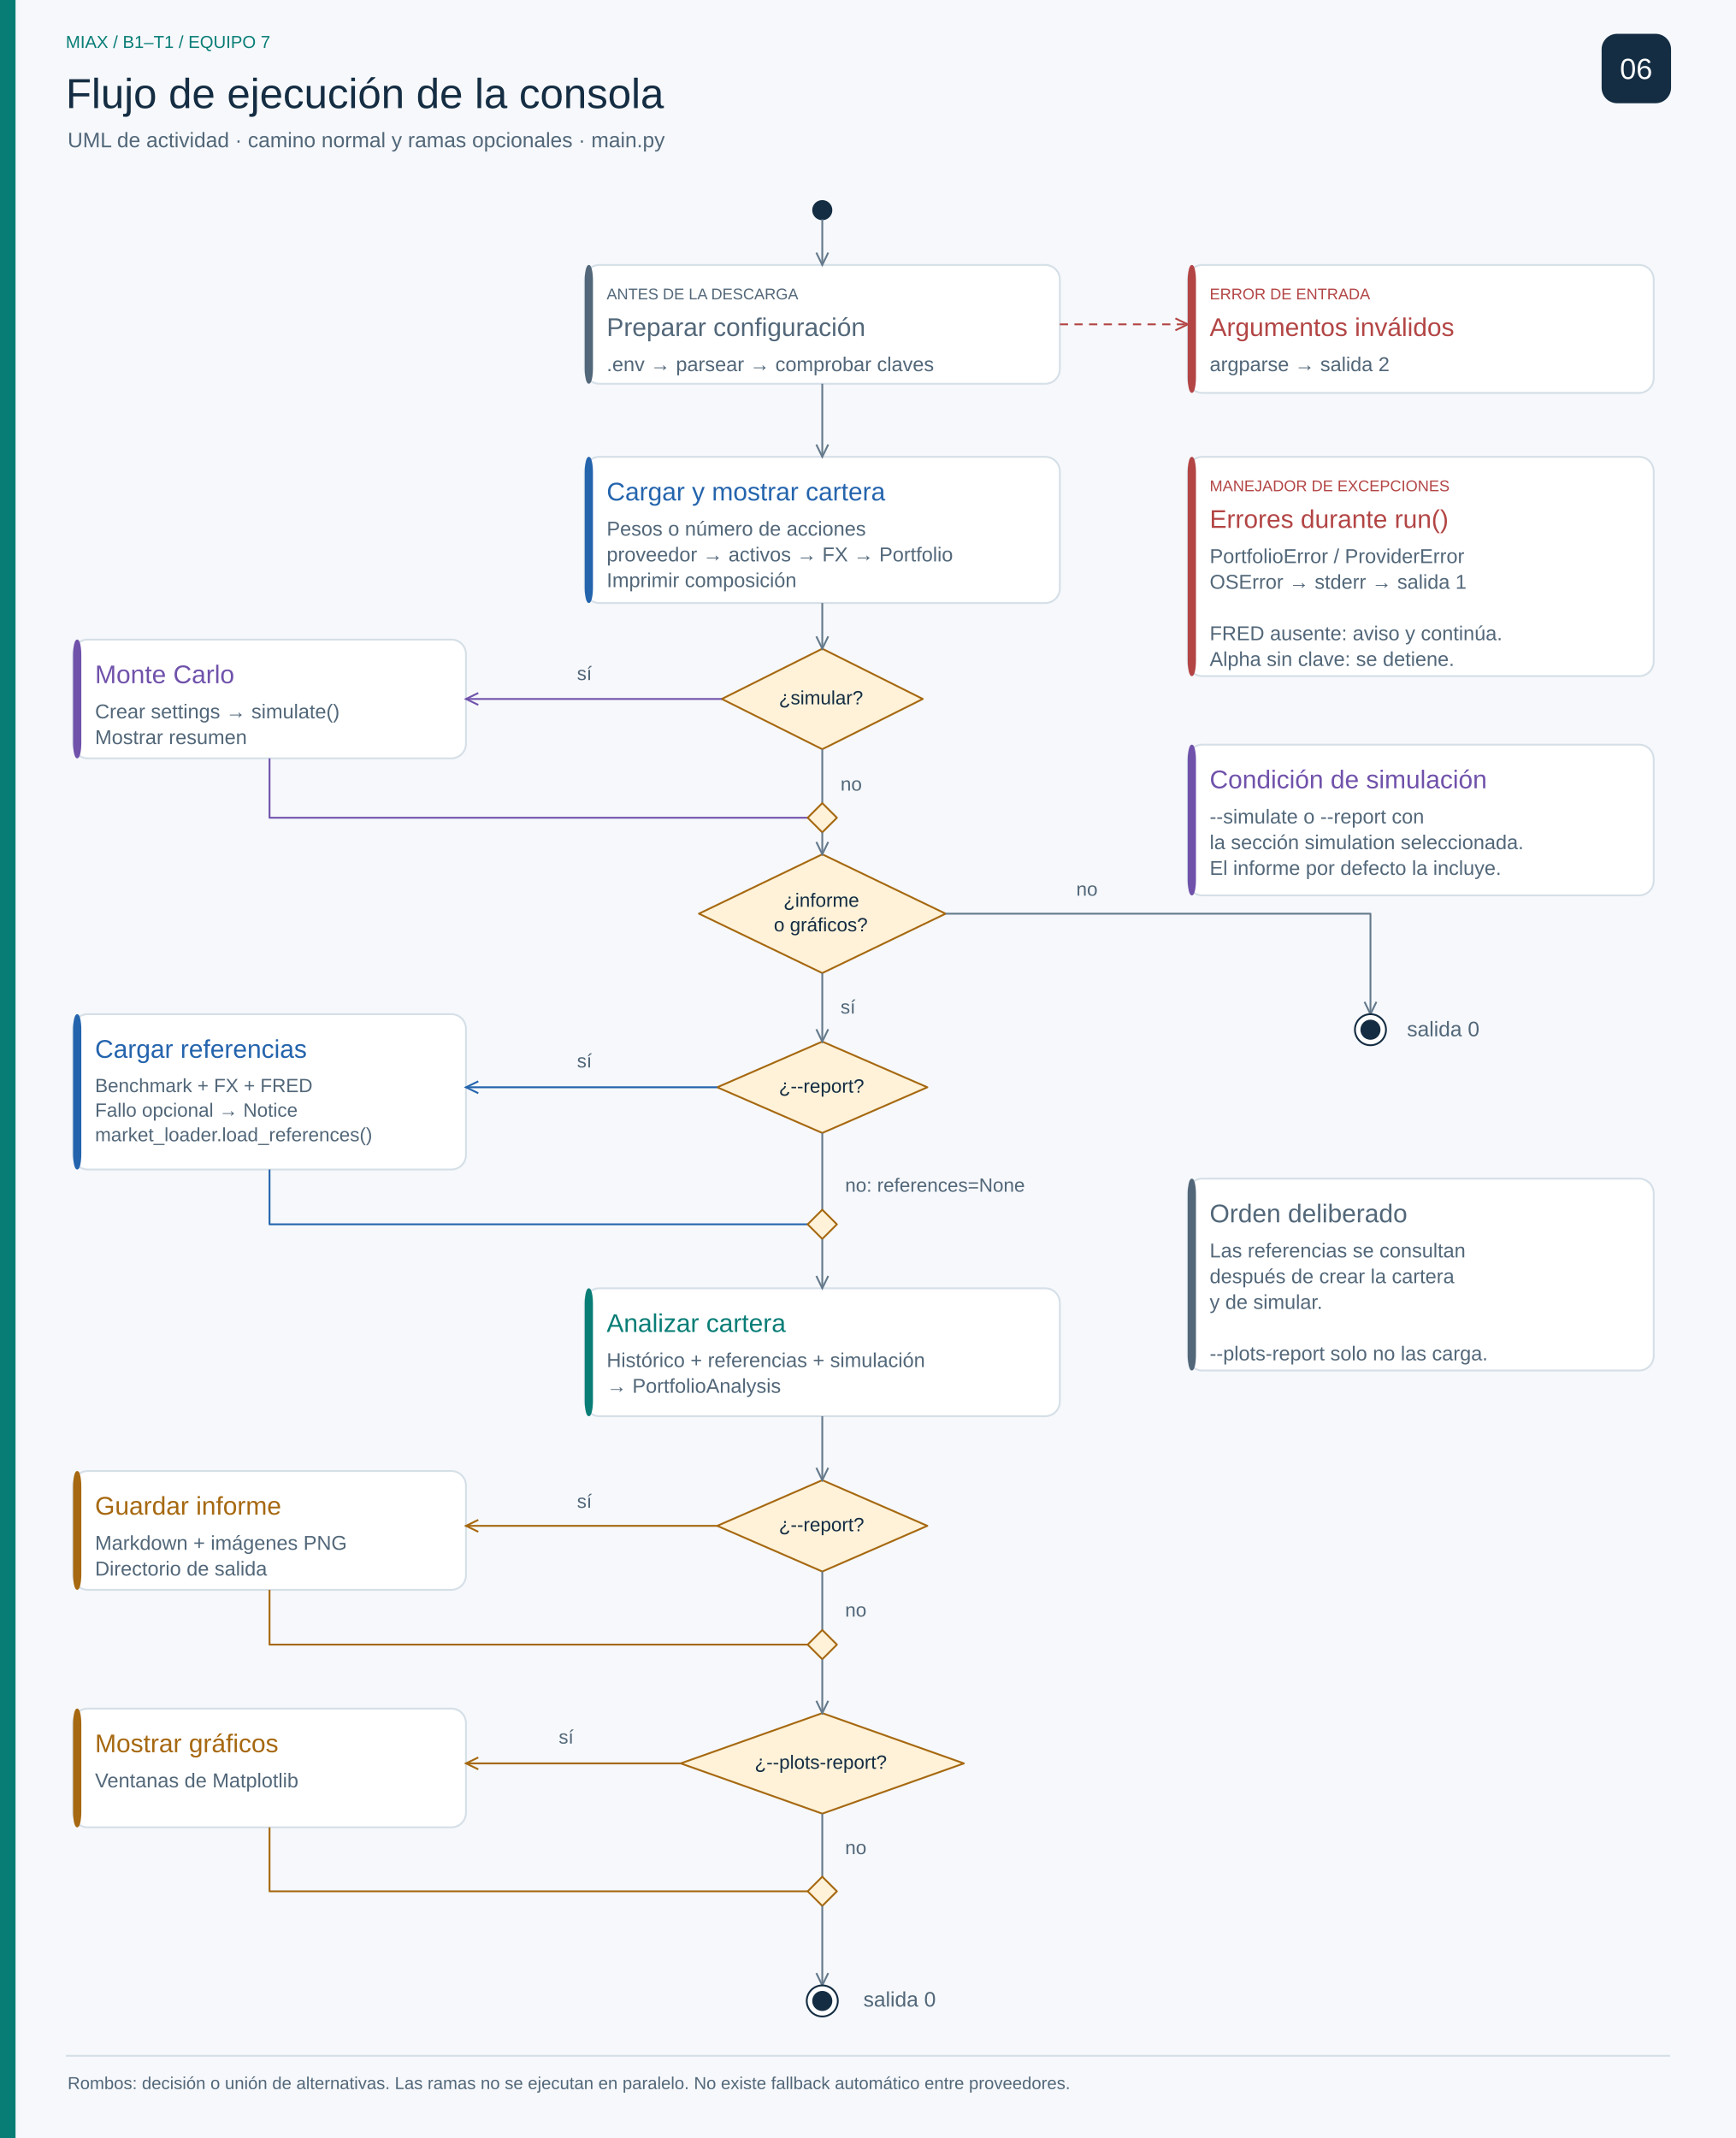
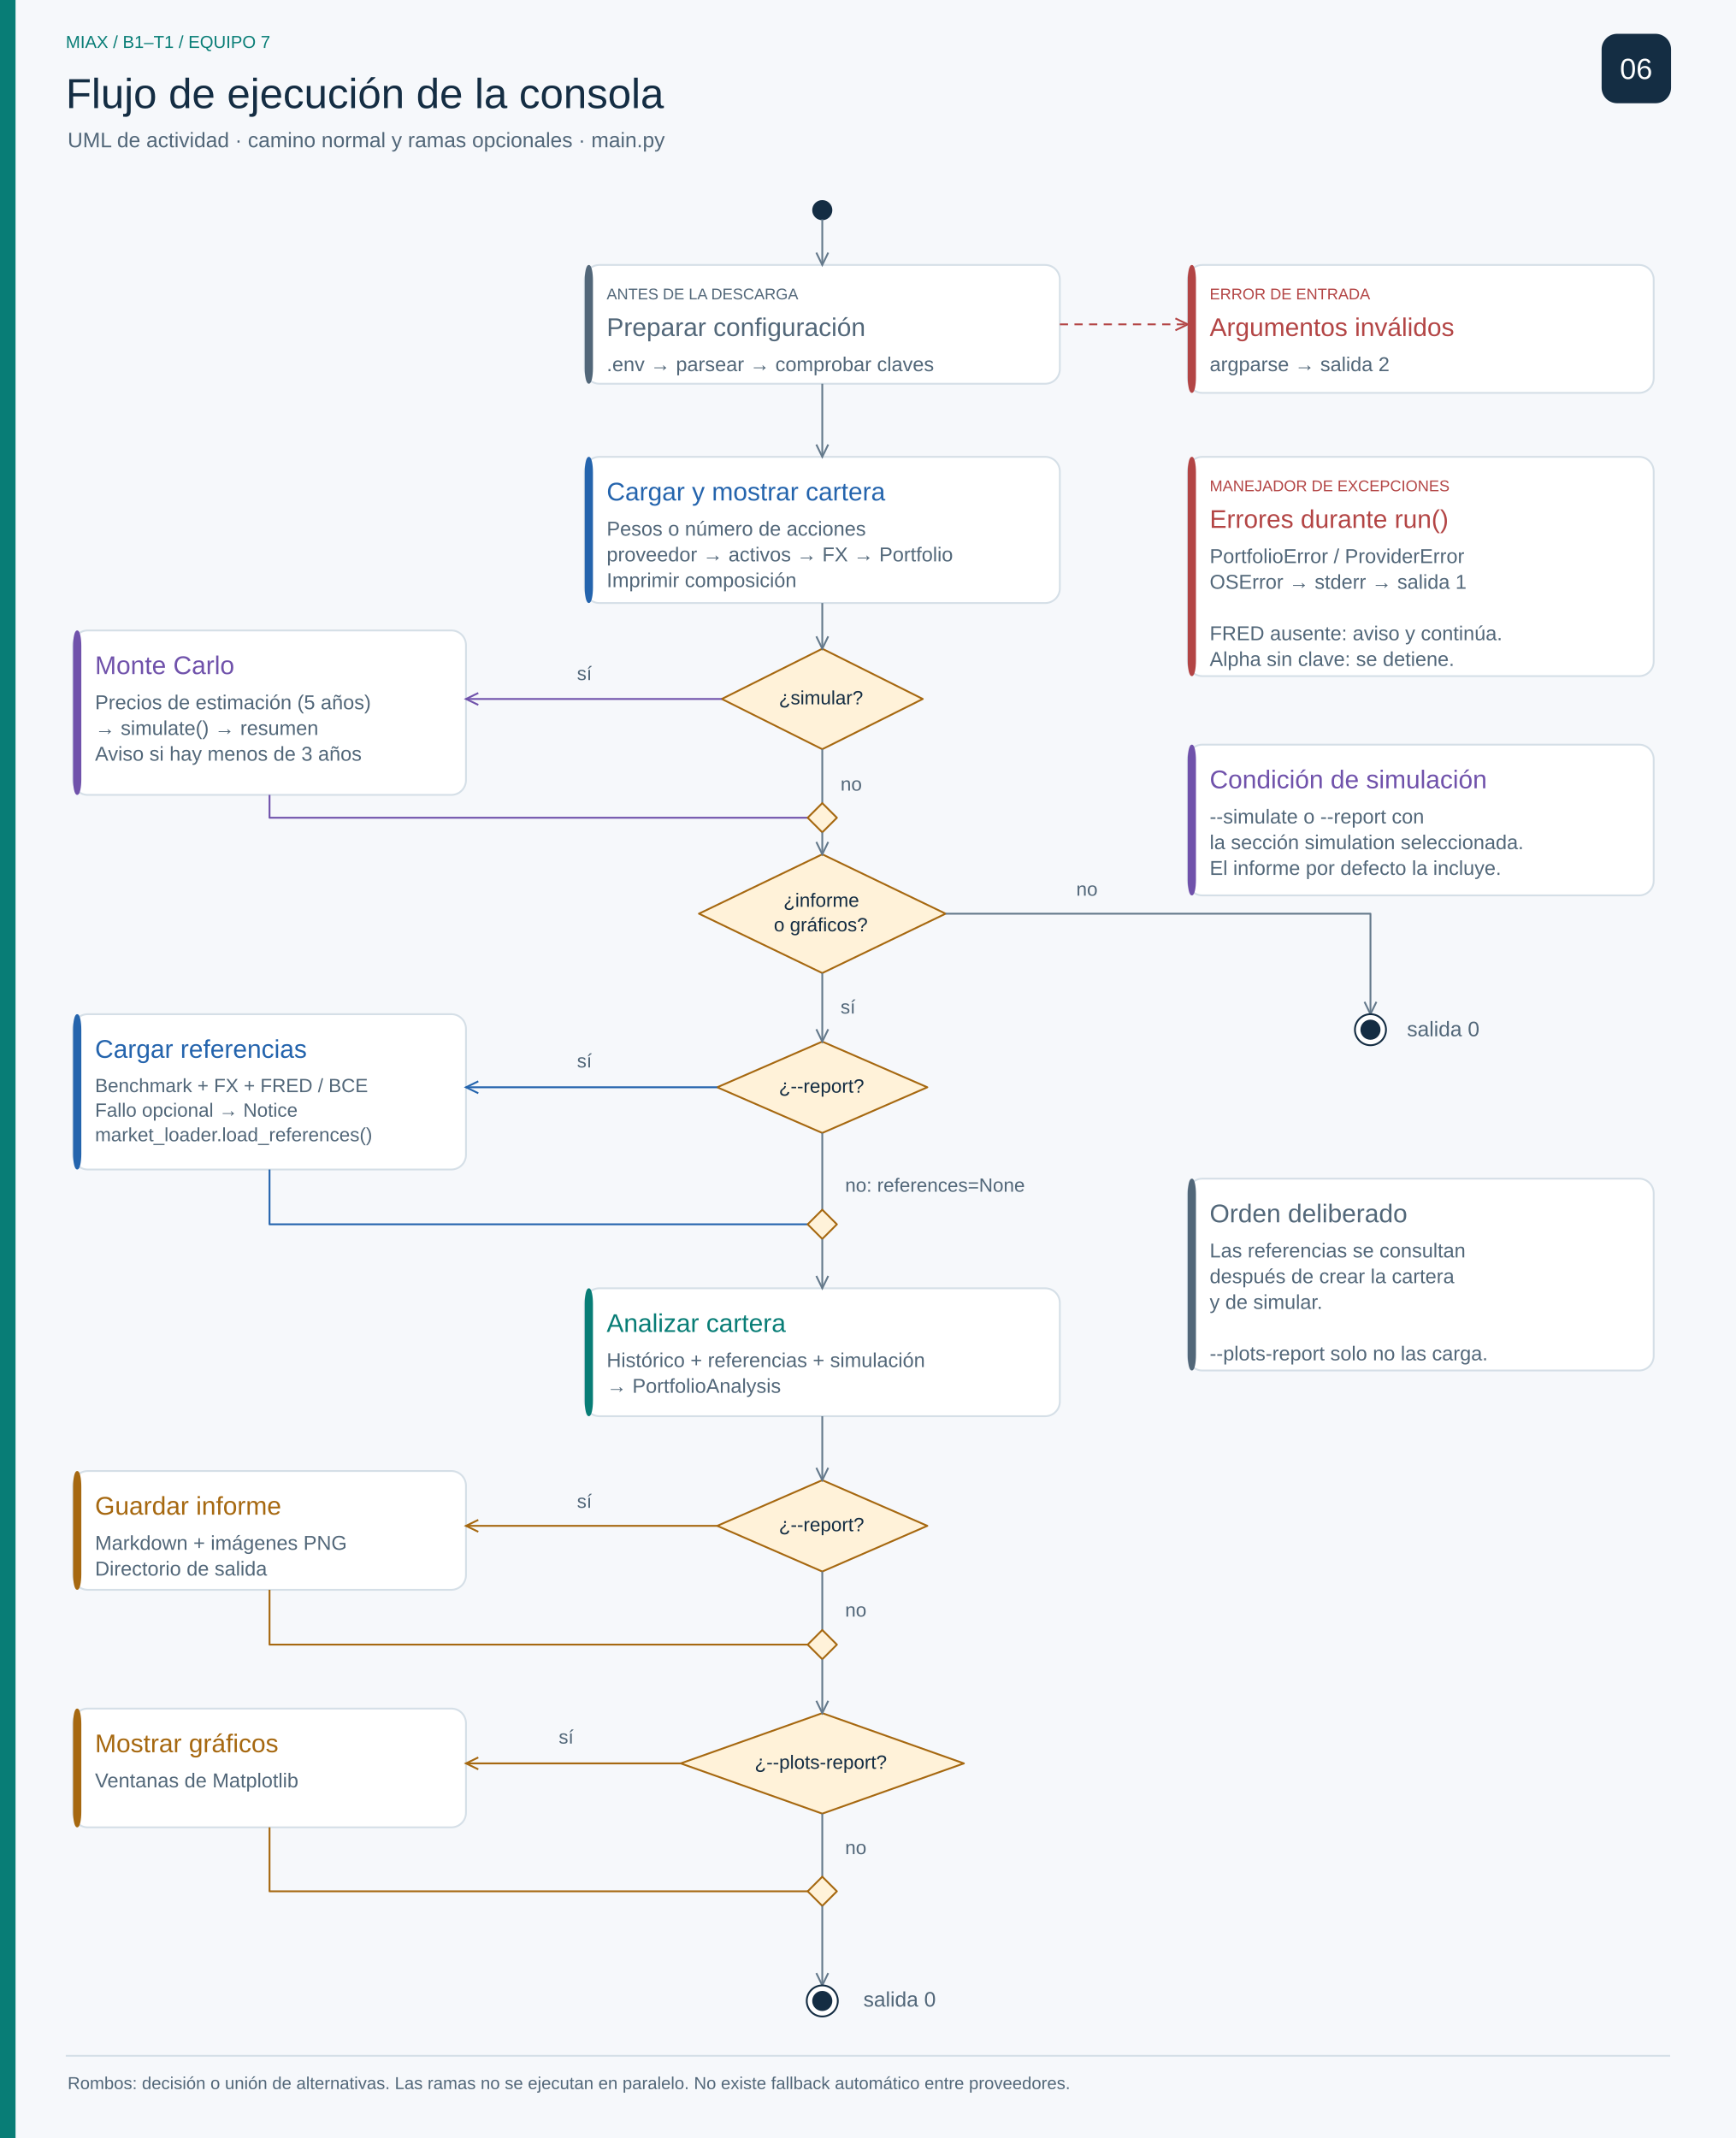
<svg xmlns="http://www.w3.org/2000/svg" width="1900" height="2340" viewBox="0 0 1900 2340" role="img">
  <rect x="0" y="0" width="1900" height="2340" rx="0" fill="#F6F8FB" stroke="#F6F8FB" stroke-width="2" stroke-linejoin="round" />
  <rect x="0" y="0" width="16" height="2340" rx="0" fill="#087D76" stroke="#087D76" stroke-width="2" stroke-linejoin="round" />
  <text x="72" y="52.48" font-family="Arial, Helvetica, sans-serif" font-size="19" fill="#087D76">MIAX  /  B1–T1  /  EQUIPO 7</text>
  <text x="72" y="118.32" font-family="Arial, Helvetica, sans-serif" font-size="46" fill="#142D43">Flujo de ejecución de la consola</text>
  <text x="74" y="161.16" font-family="Arial, Helvetica, sans-serif" font-size="23" fill="#526779">UML de actividad · camino normal y ramas opcionales · main.py</text>
  <rect x="1754" y="38" width="74" height="74" rx="16" fill="#142D43" stroke="#142D43" stroke-width="2" stroke-linejoin="round" />
  <text x="1773.0" y="86.44" font-family="Arial, Helvetica, sans-serif" font-size="32" fill="#FFFFFF">06</text>
  <ellipse cx="900.0" cy="230.0" rx="10.0" ry="10.0" fill="#142D43" stroke="#142D43" stroke-width="2" stroke-linejoin="round" />
  <rect x="640" y="290" width="520" height="130" rx="16" fill="#FFFFFF" stroke="#D5DFE7" stroke-width="2" stroke-linejoin="round" />
  <rect x="641" y="291" width="7" height="128" rx="16" fill="#526779" stroke="#526779" stroke-width="2" stroke-linejoin="round" />
  <text x="664" y="327.64" font-family="Arial, Helvetica, sans-serif" font-size="17" fill="#526779">ANTES DE LA DESCARGA</text>
  <text x="664" y="367.76" font-family="Arial, Helvetica, sans-serif" font-size="28" fill="#526779">Preparar configuración</text>
  <text x="664" y="406.24" font-family="Arial, Helvetica, sans-serif" font-size="22" fill="#526779">.env → parsear → comprobar claves</text>
  <polyline points="900,240 900,290" fill="none" stroke="#64798B" stroke-width="2" stroke-linejoin="round" />
  <polyline points="893.476,276.493 900,290 906.524,276.493" fill="none" stroke="#64798B" stroke-width="2" />
  <rect x="640" y="500" width="520" height="160" rx="16" fill="#FFFFFF" stroke="#D5DFE7" stroke-width="2" stroke-linejoin="round" />
  <rect x="641" y="501" width="7" height="158" rx="16" fill="#2464AD" stroke="#2464AD" stroke-width="2" stroke-linejoin="round" />
  <text x="664" y="547.76" font-family="Arial, Helvetica, sans-serif" font-size="28" fill="#2464AD">Cargar y mostrar cartera</text>
  <text x="664" y="586.24" font-family="Arial, Helvetica, sans-serif" font-size="22" fill="#526779">Pesos o número de acciones</text>
  <text x="664" y="614.4" font-family="Arial, Helvetica, sans-serif" font-size="22" fill="#526779">proveedor → activos → FX → Portfolio</text>
  <text x="664" y="642.56" font-family="Arial, Helvetica, sans-serif" font-size="22" fill="#526779">Imprimir composición</text>
  <polyline points="900,420 900,500" fill="none" stroke="#64798B" stroke-width="2" stroke-linejoin="round" />
  <polyline points="893.476,486.493 900,500 906.524,486.493" fill="none" stroke="#64798B" stroke-width="2" />
  <rect x="1300" y="290" width="510" height="140" rx="16" fill="#FFFFFF" stroke="#D5DFE7" stroke-width="2" stroke-linejoin="round" />
  <rect x="1301" y="291" width="7" height="138" rx="16" fill="#B34545" stroke="#B34545" stroke-width="2" stroke-linejoin="round" />
  <text x="1324" y="327.64" font-family="Arial, Helvetica, sans-serif" font-size="17" fill="#B34545">ERROR DE ENTRADA</text>
  <text x="1324" y="367.76" font-family="Arial, Helvetica, sans-serif" font-size="28" fill="#B34545">Argumentos inválidos</text>
  <text x="1324" y="406.24" font-family="Arial, Helvetica, sans-serif" font-size="22" fill="#526779">argparse → salida 2</text>
  <polyline points="1160,355 1300,355" fill="none" stroke="#B34545" stroke-width="2" stroke-linejoin="round" stroke-dasharray="9 7" />
  <polyline points="1286.493,361.524 1300,355 1286.493,348.476" fill="none" stroke="#B34545" stroke-width="2" />
  <rect x="1300" y="500" width="510" height="240" rx="16" fill="#FFFFFF" stroke="#D5DFE7" stroke-width="2" stroke-linejoin="round" />
  <rect x="1301" y="501" width="7" height="238" rx="16" fill="#B34545" stroke="#B34545" stroke-width="2" stroke-linejoin="round" />
  <text x="1324" y="537.64" font-family="Arial, Helvetica, sans-serif" font-size="17" fill="#B34545">MANEJADOR DE EXCEPCIONES</text>
  <text x="1324" y="577.76" font-family="Arial, Helvetica, sans-serif" font-size="28" fill="#B34545">Errores durante run()</text>
  <text x="1324" y="616.24" font-family="Arial, Helvetica, sans-serif" font-size="22" fill="#526779">PortfolioError / ProviderError</text>
  <text x="1324" y="644.4" font-family="Arial, Helvetica, sans-serif" font-size="22" fill="#526779">OSError → stderr → salida 1</text>
  <text x="1324" y="672.56" font-family="Arial, Helvetica, sans-serif" font-size="22" fill="#526779" />
  <text x="1324" y="700.72" font-family="Arial, Helvetica, sans-serif" font-size="22" fill="#526779">FRED ausente: aviso y continúa.</text>
  <text x="1324" y="728.88" font-family="Arial, Helvetica, sans-serif" font-size="22" fill="#526779">Alpha sin clave: se detiene.</text>
  <polygon points="900.0,710.0 1010.0,765.0 900.0,820.0 790.0,765.0" fill="#FFF2D9" stroke="#A66810" stroke-width="2" stroke-linejoin="round" />
  <text x="852.5" y="770.88" font-family="Arial, Helvetica, sans-serif" font-size="21" fill="#142D43">¿simular?</text>
  <polyline points="900,660 900,710" fill="none" stroke="#64798B" stroke-width="2" stroke-linejoin="round" />
  <polyline points="893.476,696.493 900,710 906.524,696.493" fill="none" stroke="#64798B" stroke-width="2" />
-   <rect x="80" y="700" width="430" height="130" rx="16" fill="#FFFFFF" stroke="#D5DFE7" stroke-width="2" stroke-linejoin="round" />
-   <rect x="81" y="701" width="7" height="128" rx="16" fill="#7052AB" stroke="#7052AB" stroke-width="2" stroke-linejoin="round" />
-   <text x="104" y="747.76" font-family="Arial, Helvetica, sans-serif" font-size="28" fill="#7052AB">Monte Carlo</text>
-   <text x="104" y="786.24" font-family="Arial, Helvetica, sans-serif" font-size="22" fill="#526779">Crear settings → simulate()</text>
-   <text x="104" y="814.4" font-family="Arial, Helvetica, sans-serif" font-size="22" fill="#526779">Mostrar resumen</text>
+   <rect x="80" y="690" width="430" height="180" rx="16" fill="#FFFFFF" stroke="#D5DFE7" stroke-width="2" stroke-linejoin="round" />
+   <rect x="81" y="691" width="7" height="178" rx="16" fill="#7052AB" stroke="#7052AB" stroke-width="2" stroke-linejoin="round" />
+   <text x="104" y="737.76" font-family="Arial, Helvetica, sans-serif" font-size="28" fill="#7052AB">Monte Carlo</text>
+   <text x="104" y="776.24" font-family="Arial, Helvetica, sans-serif" font-size="22" fill="#526779">Precios de estimación (5 años)</text>
+   <text x="104" y="804.4" font-family="Arial, Helvetica, sans-serif" font-size="22" fill="#526779">→ simulate() → resumen</text>
+   <text x="104" y="832.56" font-family="Arial, Helvetica, sans-serif" font-size="22" fill="#526779">Aviso si hay menos de 3 años</text>
  <polyline points="790,765 510,765" fill="none" stroke="#7052AB" stroke-width="2" stroke-linejoin="round" />
  <polyline points="523.507,758.476 510,765 523.507,771.524" fill="none" stroke="#7052AB" stroke-width="2" />
  <rect x="624.5" y="722" width="31.0" height="34.88" rx="16" fill="#F6F8FB" stroke="#F6F8FB" stroke-width="2" stroke-linejoin="round" />
  <text x="631.5" y="744.32" font-family="Arial, Helvetica, sans-serif" font-size="21" fill="#526779">sí</text>
  <polyline points="900,820 900,895" fill="none" stroke="#64798B" stroke-width="2" stroke-linejoin="round" />
  <rect x="914" y="843" width="38.0" height="34.88" rx="16" fill="#F6F8FB" stroke="#F6F8FB" stroke-width="2" stroke-linejoin="round" />
  <text x="920" y="865.32" font-family="Arial, Helvetica, sans-serif" font-size="21" fill="#526779">no</text>
-   <polyline points="295,830 295,895 900,895" fill="none" stroke="#7052AB" stroke-width="2" stroke-linejoin="round" />
+   <polyline points="295,870 295,895 900,895" fill="none" stroke="#7052AB" stroke-width="2" stroke-linejoin="round" />
  <polygon points="900.0,879.0 916.0,895.0 900.0,911.0 884.0,895.0" fill="#FFF2D9" stroke="#A66810" stroke-width="2" stroke-linejoin="round" />
  <rect x="1300" y="815" width="510" height="165" rx="16" fill="#FFFFFF" stroke="#D5DFE7" stroke-width="2" stroke-linejoin="round" />
  <rect x="1301" y="816" width="7" height="163" rx="16" fill="#7052AB" stroke="#7052AB" stroke-width="2" stroke-linejoin="round" />
  <text x="1324" y="862.76" font-family="Arial, Helvetica, sans-serif" font-size="28" fill="#7052AB">Condición de simulación</text>
  <text x="1324" y="901.24" font-family="Arial, Helvetica, sans-serif" font-size="22" fill="#526779">--simulate  o  --report con</text>
  <text x="1324" y="929.4" font-family="Arial, Helvetica, sans-serif" font-size="22" fill="#526779">la sección simulation seleccionada.</text>
  <text x="1324" y="957.56" font-family="Arial, Helvetica, sans-serif" font-size="22" fill="#526779">El informe por defecto la incluye.</text>
  <polygon points="900.0,935.0 1035.0,1000.0 900.0,1065.0 765.0,1000.0" fill="#FFF2D9" stroke="#A66810" stroke-width="2" stroke-linejoin="round" />
  <text x="857.5" y="992.44" font-family="Arial, Helvetica, sans-serif" font-size="21" fill="#142D43">¿informe</text>
  <text x="847.0" y="1019.32" font-family="Arial, Helvetica, sans-serif" font-size="21" fill="#142D43">o gráficos?</text>
  <polyline points="900,911 900,935" fill="none" stroke="#64798B" stroke-width="2" stroke-linejoin="round" />
  <polyline points="893.476,921.493 900,935 906.524,921.493" fill="none" stroke="#64798B" stroke-width="2" />
  <polyline points="1035,1000 1500,1000 1500,1110" fill="none" stroke="#64798B" stroke-width="2" stroke-linejoin="round" />
  <polyline points="1493.476,1096.493 1500,1110 1506.524,1096.493" fill="none" stroke="#64798B" stroke-width="2" />
  <rect x="1171.0" y="958" width="38.0" height="34.88" rx="16" fill="#F6F8FB" stroke="#F6F8FB" stroke-width="2" stroke-linejoin="round" />
  <text x="1178.0" y="980.32" font-family="Arial, Helvetica, sans-serif" font-size="21" fill="#526779">no</text>
  <ellipse cx="1500.0" cy="1127.0" rx="17.0" ry="17.0" fill="#FFFFFF" stroke="#142D43" stroke-width="2" stroke-linejoin="round" />
  <ellipse cx="1500.0" cy="1127.0" rx="10.0" ry="10.0" fill="#142D43" stroke="#142D43" stroke-width="2" stroke-linejoin="round" />
  <text x="1540" y="1134.16" font-family="Arial, Helvetica, sans-serif" font-size="23" fill="#526779">salida 0</text>
  <polygon points="900.0,1140.0 1015.0,1190.0 900.0,1240.0 785.0,1190.0" fill="#FFF2D9" stroke="#A66810" stroke-width="2" stroke-linejoin="round" />
  <text x="852.5" y="1195.88" font-family="Arial, Helvetica, sans-serif" font-size="21" fill="#142D43">¿--report?</text>
  <polyline points="900,1065 900,1140" fill="none" stroke="#64798B" stroke-width="2" stroke-linejoin="round" />
  <polyline points="893.476,1126.493 900,1140 906.524,1126.493" fill="none" stroke="#64798B" stroke-width="2" />
  <rect x="914" y="1087" width="31.0" height="34.88" rx="16" fill="#F6F8FB" stroke="#F6F8FB" stroke-width="2" stroke-linejoin="round" />
  <text x="920" y="1109.32" font-family="Arial, Helvetica, sans-serif" font-size="21" fill="#526779">sí</text>
  <rect x="80" y="1110" width="430" height="170" rx="16" fill="#FFFFFF" stroke="#D5DFE7" stroke-width="2" stroke-linejoin="round" />
  <rect x="81" y="1111" width="7" height="168" rx="16" fill="#2464AD" stroke="#2464AD" stroke-width="2" stroke-linejoin="round" />
  <text x="104" y="1157.76" font-family="Arial, Helvetica, sans-serif" font-size="28" fill="#2464AD">Cargar referencias</text>
-   <text x="104" y="1195.32" font-family="Arial, Helvetica, sans-serif" font-size="21" fill="#526779">Benchmark + FX + FRED</text>
+   <text x="104" y="1195.32" font-family="Arial, Helvetica, sans-serif" font-size="21" fill="#526779">Benchmark + FX + FRED / BCE</text>
  <text x="104" y="1222.2" font-family="Arial, Helvetica, sans-serif" font-size="21" fill="#526779">Fallo opcional → Notice</text>
  <text x="104" y="1249.08" font-family="Arial, Helvetica, sans-serif" font-size="21" fill="#526779">market_loader.load_references()</text>
  <polyline points="785,1190 510,1190" fill="none" stroke="#2464AD" stroke-width="2" stroke-linejoin="round" />
  <polyline points="523.507,1183.476 510,1190 523.507,1196.524" fill="none" stroke="#2464AD" stroke-width="2" />
  <rect x="624.5" y="1146" width="31.0" height="34.88" rx="16" fill="#F6F8FB" stroke="#F6F8FB" stroke-width="2" stroke-linejoin="round" />
  <text x="631.5" y="1168.32" font-family="Arial, Helvetica, sans-serif" font-size="21" fill="#526779">sí</text>
  <polyline points="900,1240 900,1340" fill="none" stroke="#64798B" stroke-width="2" stroke-linejoin="round" />
  <rect x="919" y="1282" width="215.0" height="34.88" rx="16" fill="#F6F8FB" stroke="#F6F8FB" stroke-width="2" stroke-linejoin="round" />
  <text x="925" y="1304.32" font-family="Arial, Helvetica, sans-serif" font-size="21" fill="#526779">no: references=None</text>
  <polyline points="295,1280 295,1340 900,1340" fill="none" stroke="#2464AD" stroke-width="2" stroke-linejoin="round" />
  <polygon points="900.0,1324.0 916.0,1340.0 900.0,1356.0 884.0,1340.0" fill="#FFF2D9" stroke="#A66810" stroke-width="2" stroke-linejoin="round" />
  <rect x="640" y="1410" width="520" height="140" rx="16" fill="#FFFFFF" stroke="#D5DFE7" stroke-width="2" stroke-linejoin="round" />
  <rect x="641" y="1411" width="7" height="138" rx="16" fill="#087D76" stroke="#087D76" stroke-width="2" stroke-linejoin="round" />
  <text x="664" y="1457.76" font-family="Arial, Helvetica, sans-serif" font-size="28" fill="#087D76">Analizar cartera</text>
  <text x="664" y="1496.24" font-family="Arial, Helvetica, sans-serif" font-size="22" fill="#526779">Histórico + referencias + simulación</text>
  <text x="664" y="1524.4" font-family="Arial, Helvetica, sans-serif" font-size="22" fill="#526779">→ PortfolioAnalysis</text>
  <polyline points="900,1356 900,1410" fill="none" stroke="#64798B" stroke-width="2" stroke-linejoin="round" />
  <polyline points="893.476,1396.493 900,1410 906.524,1396.493" fill="none" stroke="#64798B" stroke-width="2" />
  <rect x="1300" y="1290" width="510" height="210" rx="16" fill="#FFFFFF" stroke="#D5DFE7" stroke-width="2" stroke-linejoin="round" />
  <rect x="1301" y="1291" width="7" height="208" rx="16" fill="#526779" stroke="#526779" stroke-width="2" stroke-linejoin="round" />
  <text x="1324" y="1337.76" font-family="Arial, Helvetica, sans-serif" font-size="28" fill="#526779">Orden deliberado</text>
  <text x="1324" y="1376.24" font-family="Arial, Helvetica, sans-serif" font-size="22" fill="#526779">Las referencias se consultan</text>
  <text x="1324" y="1404.4" font-family="Arial, Helvetica, sans-serif" font-size="22" fill="#526779">después de crear la cartera</text>
  <text x="1324" y="1432.56" font-family="Arial, Helvetica, sans-serif" font-size="22" fill="#526779">y de simular.</text>
  <text x="1324" y="1460.72" font-family="Arial, Helvetica, sans-serif" font-size="22" fill="#526779" />
  <text x="1324" y="1488.88" font-family="Arial, Helvetica, sans-serif" font-size="22" fill="#526779">--plots-report solo no las carga.</text>
  <polygon points="900.0,1620.0 1015.0,1670.0 900.0,1720.0 785.0,1670.0" fill="#FFF2D9" stroke="#A66810" stroke-width="2" stroke-linejoin="round" />
  <text x="852.5" y="1675.88" font-family="Arial, Helvetica, sans-serif" font-size="21" fill="#142D43">¿--report?</text>
  <polyline points="900,1550 900,1620" fill="none" stroke="#64798B" stroke-width="2" stroke-linejoin="round" />
  <polyline points="893.476,1606.493 900,1620 906.524,1606.493" fill="none" stroke="#64798B" stroke-width="2" />
  <rect x="80" y="1610" width="430" height="130" rx="16" fill="#FFFFFF" stroke="#D5DFE7" stroke-width="2" stroke-linejoin="round" />
  <rect x="81" y="1611" width="7" height="128" rx="16" fill="#A66810" stroke="#A66810" stroke-width="2" stroke-linejoin="round" />
  <text x="104" y="1657.76" font-family="Arial, Helvetica, sans-serif" font-size="28" fill="#A66810">Guardar informe</text>
  <text x="104" y="1696.24" font-family="Arial, Helvetica, sans-serif" font-size="22" fill="#526779">Markdown + imágenes PNG</text>
  <text x="104" y="1724.4" font-family="Arial, Helvetica, sans-serif" font-size="22" fill="#526779">Directorio de salida</text>
  <polyline points="785,1670 510,1670" fill="none" stroke="#A66810" stroke-width="2" stroke-linejoin="round" />
  <polyline points="523.507,1663.476 510,1670 523.507,1676.524" fill="none" stroke="#A66810" stroke-width="2" />
  <rect x="624.5" y="1628" width="31.0" height="34.88" rx="16" fill="#F6F8FB" stroke="#F6F8FB" stroke-width="2" stroke-linejoin="round" />
  <text x="631.5" y="1650.32" font-family="Arial, Helvetica, sans-serif" font-size="21" fill="#526779">sí</text>
  <polyline points="900,1720 900,1800" fill="none" stroke="#64798B" stroke-width="2" stroke-linejoin="round" />
  <rect x="919" y="1747" width="38.0" height="34.88" rx="16" fill="#F6F8FB" stroke="#F6F8FB" stroke-width="2" stroke-linejoin="round" />
  <text x="925" y="1769.32" font-family="Arial, Helvetica, sans-serif" font-size="21" fill="#526779">no</text>
  <polyline points="295,1740 295,1800 900,1800" fill="none" stroke="#A66810" stroke-width="2" stroke-linejoin="round" />
  <polygon points="900.0,1784.0 916.0,1800.0 900.0,1816.0 884.0,1800.0" fill="#FFF2D9" stroke="#A66810" stroke-width="2" stroke-linejoin="round" />
  <polygon points="900.0,1875.0 1055.0,1930.0 900.0,1985.0 745.0,1930.0" fill="#FFF2D9" stroke="#A66810" stroke-width="2" stroke-linejoin="round" />
  <text x="826.0" y="1935.88" font-family="Arial, Helvetica, sans-serif" font-size="21" fill="#142D43">¿--plots-report?</text>
  <polyline points="900,1816 900,1875" fill="none" stroke="#64798B" stroke-width="2" stroke-linejoin="round" />
  <polyline points="893.476,1861.493 900,1875 906.524,1861.493" fill="none" stroke="#64798B" stroke-width="2" />
  <rect x="80" y="1870" width="430" height="130" rx="16" fill="#FFFFFF" stroke="#D5DFE7" stroke-width="2" stroke-linejoin="round" />
  <rect x="81" y="1871" width="7" height="128" rx="16" fill="#A66810" stroke="#A66810" stroke-width="2" stroke-linejoin="round" />
  <text x="104" y="1917.76" font-family="Arial, Helvetica, sans-serif" font-size="28" fill="#A66810">Mostrar gráficos</text>
  <text x="104" y="1956.24" font-family="Arial, Helvetica, sans-serif" font-size="22" fill="#526779">Ventanas de Matplotlib</text>
  <polyline points="745,1930 510,1930" fill="none" stroke="#A66810" stroke-width="2" stroke-linejoin="round" />
  <polyline points="523.507,1923.476 510,1930 523.507,1936.524" fill="none" stroke="#A66810" stroke-width="2" />
  <rect x="604.5" y="1886" width="31.0" height="34.88" rx="16" fill="#F6F8FB" stroke="#F6F8FB" stroke-width="2" stroke-linejoin="round" />
  <text x="611.5" y="1908.32" font-family="Arial, Helvetica, sans-serif" font-size="21" fill="#526779">sí</text>
  <polyline points="900,1985 900,2070" fill="none" stroke="#64798B" stroke-width="2" stroke-linejoin="round" />
  <rect x="919" y="2007" width="38.0" height="34.88" rx="16" fill="#F6F8FB" stroke="#F6F8FB" stroke-width="2" stroke-linejoin="round" />
  <text x="925" y="2029.32" font-family="Arial, Helvetica, sans-serif" font-size="21" fill="#526779">no</text>
  <polyline points="295,2000 295,2070 900,2070" fill="none" stroke="#A66810" stroke-width="2" stroke-linejoin="round" />
  <polygon points="900.0,2054.0 916.0,2070.0 900.0,2086.0 884.0,2070.0" fill="#FFF2D9" stroke="#A66810" stroke-width="2" stroke-linejoin="round" />
  <polyline points="900,2086 900,2173" fill="none" stroke="#64798B" stroke-width="2" stroke-linejoin="round" />
  <polyline points="893.476,2159.493 900,2173 906.524,2159.493" fill="none" stroke="#64798B" stroke-width="2" />
  <ellipse cx="900.0" cy="2190.0" rx="17.0" ry="17.0" fill="#FFFFFF" stroke="#142D43" stroke-width="2" stroke-linejoin="round" />
  <ellipse cx="900.0" cy="2190.0" rx="10.0" ry="10.0" fill="#142D43" stroke="#142D43" stroke-width="2" stroke-linejoin="round" />
  <text x="945" y="2196.16" font-family="Arial, Helvetica, sans-serif" font-size="23" fill="#526779">salida 0</text>
  <polyline points="72,2250 1828,2250" fill="none" stroke="#D5DFE7" stroke-width="2" stroke-linejoin="round" />
  <text x="74" y="2286.48" font-family="Arial, Helvetica, sans-serif" font-size="19" fill="#526779">Rombos: decisión o unión de alternativas. Las ramas no se ejecutan en paralelo. No existe fallback automático entre proveedores.</text>
</svg>
